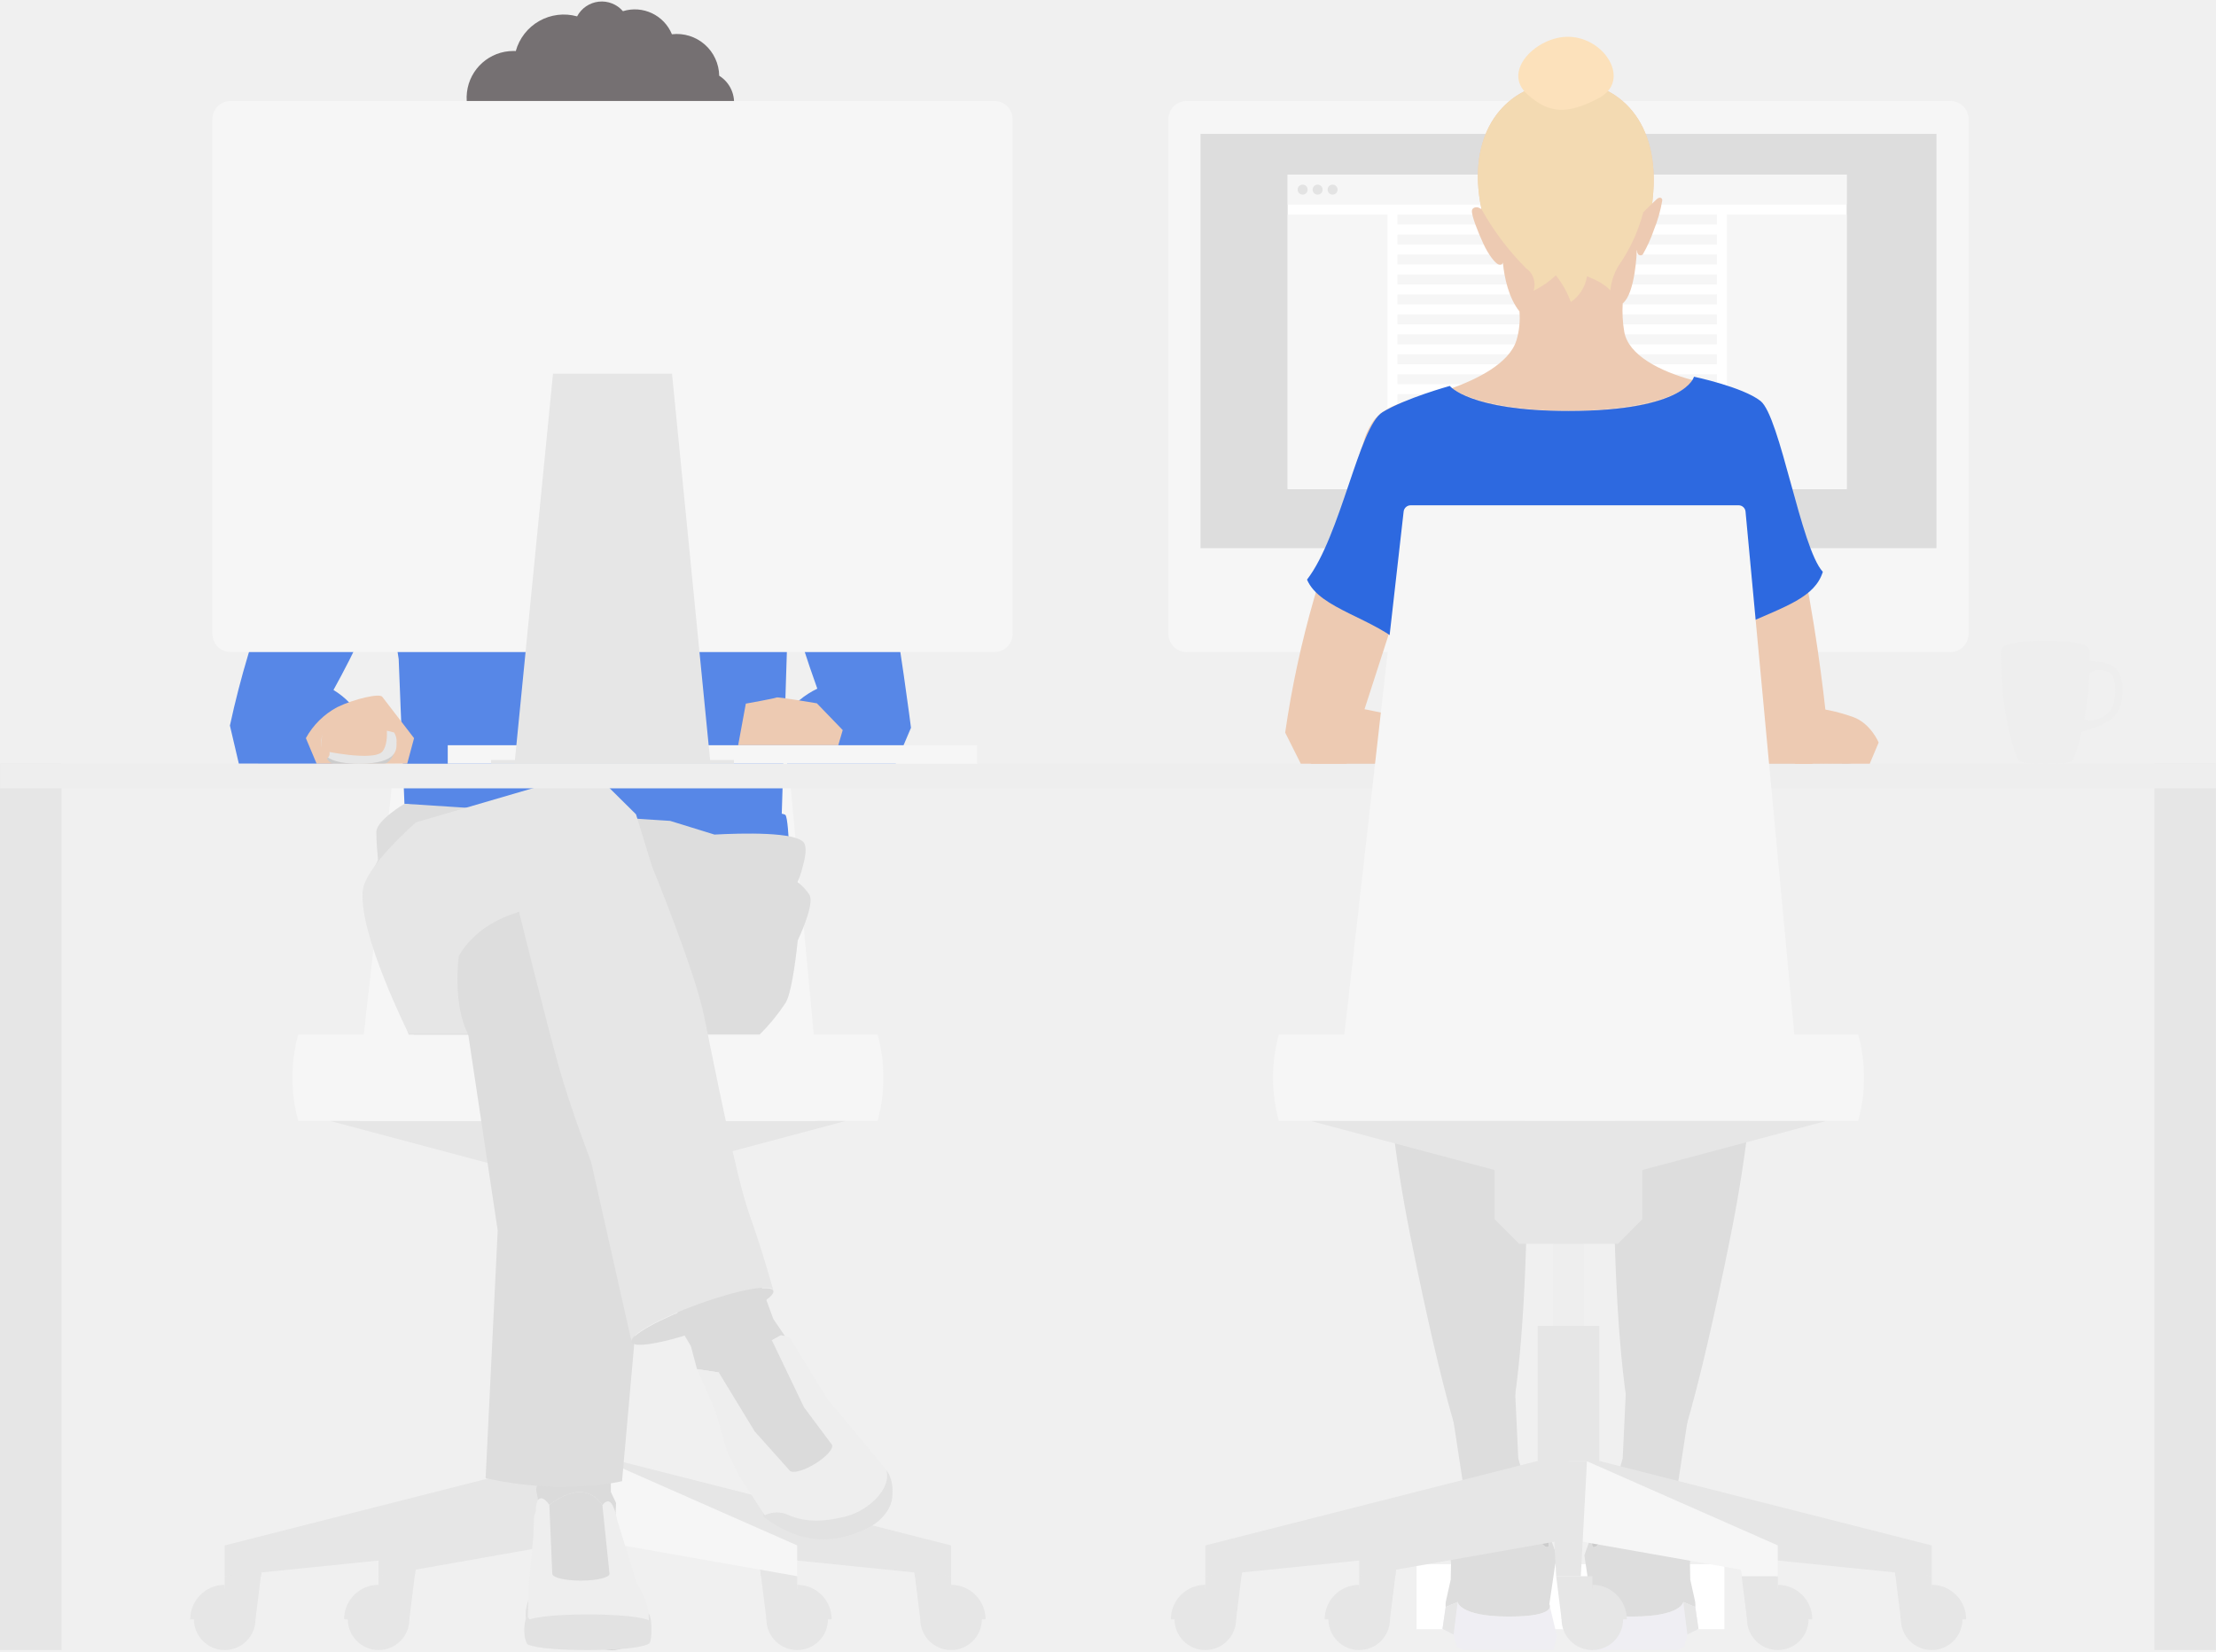
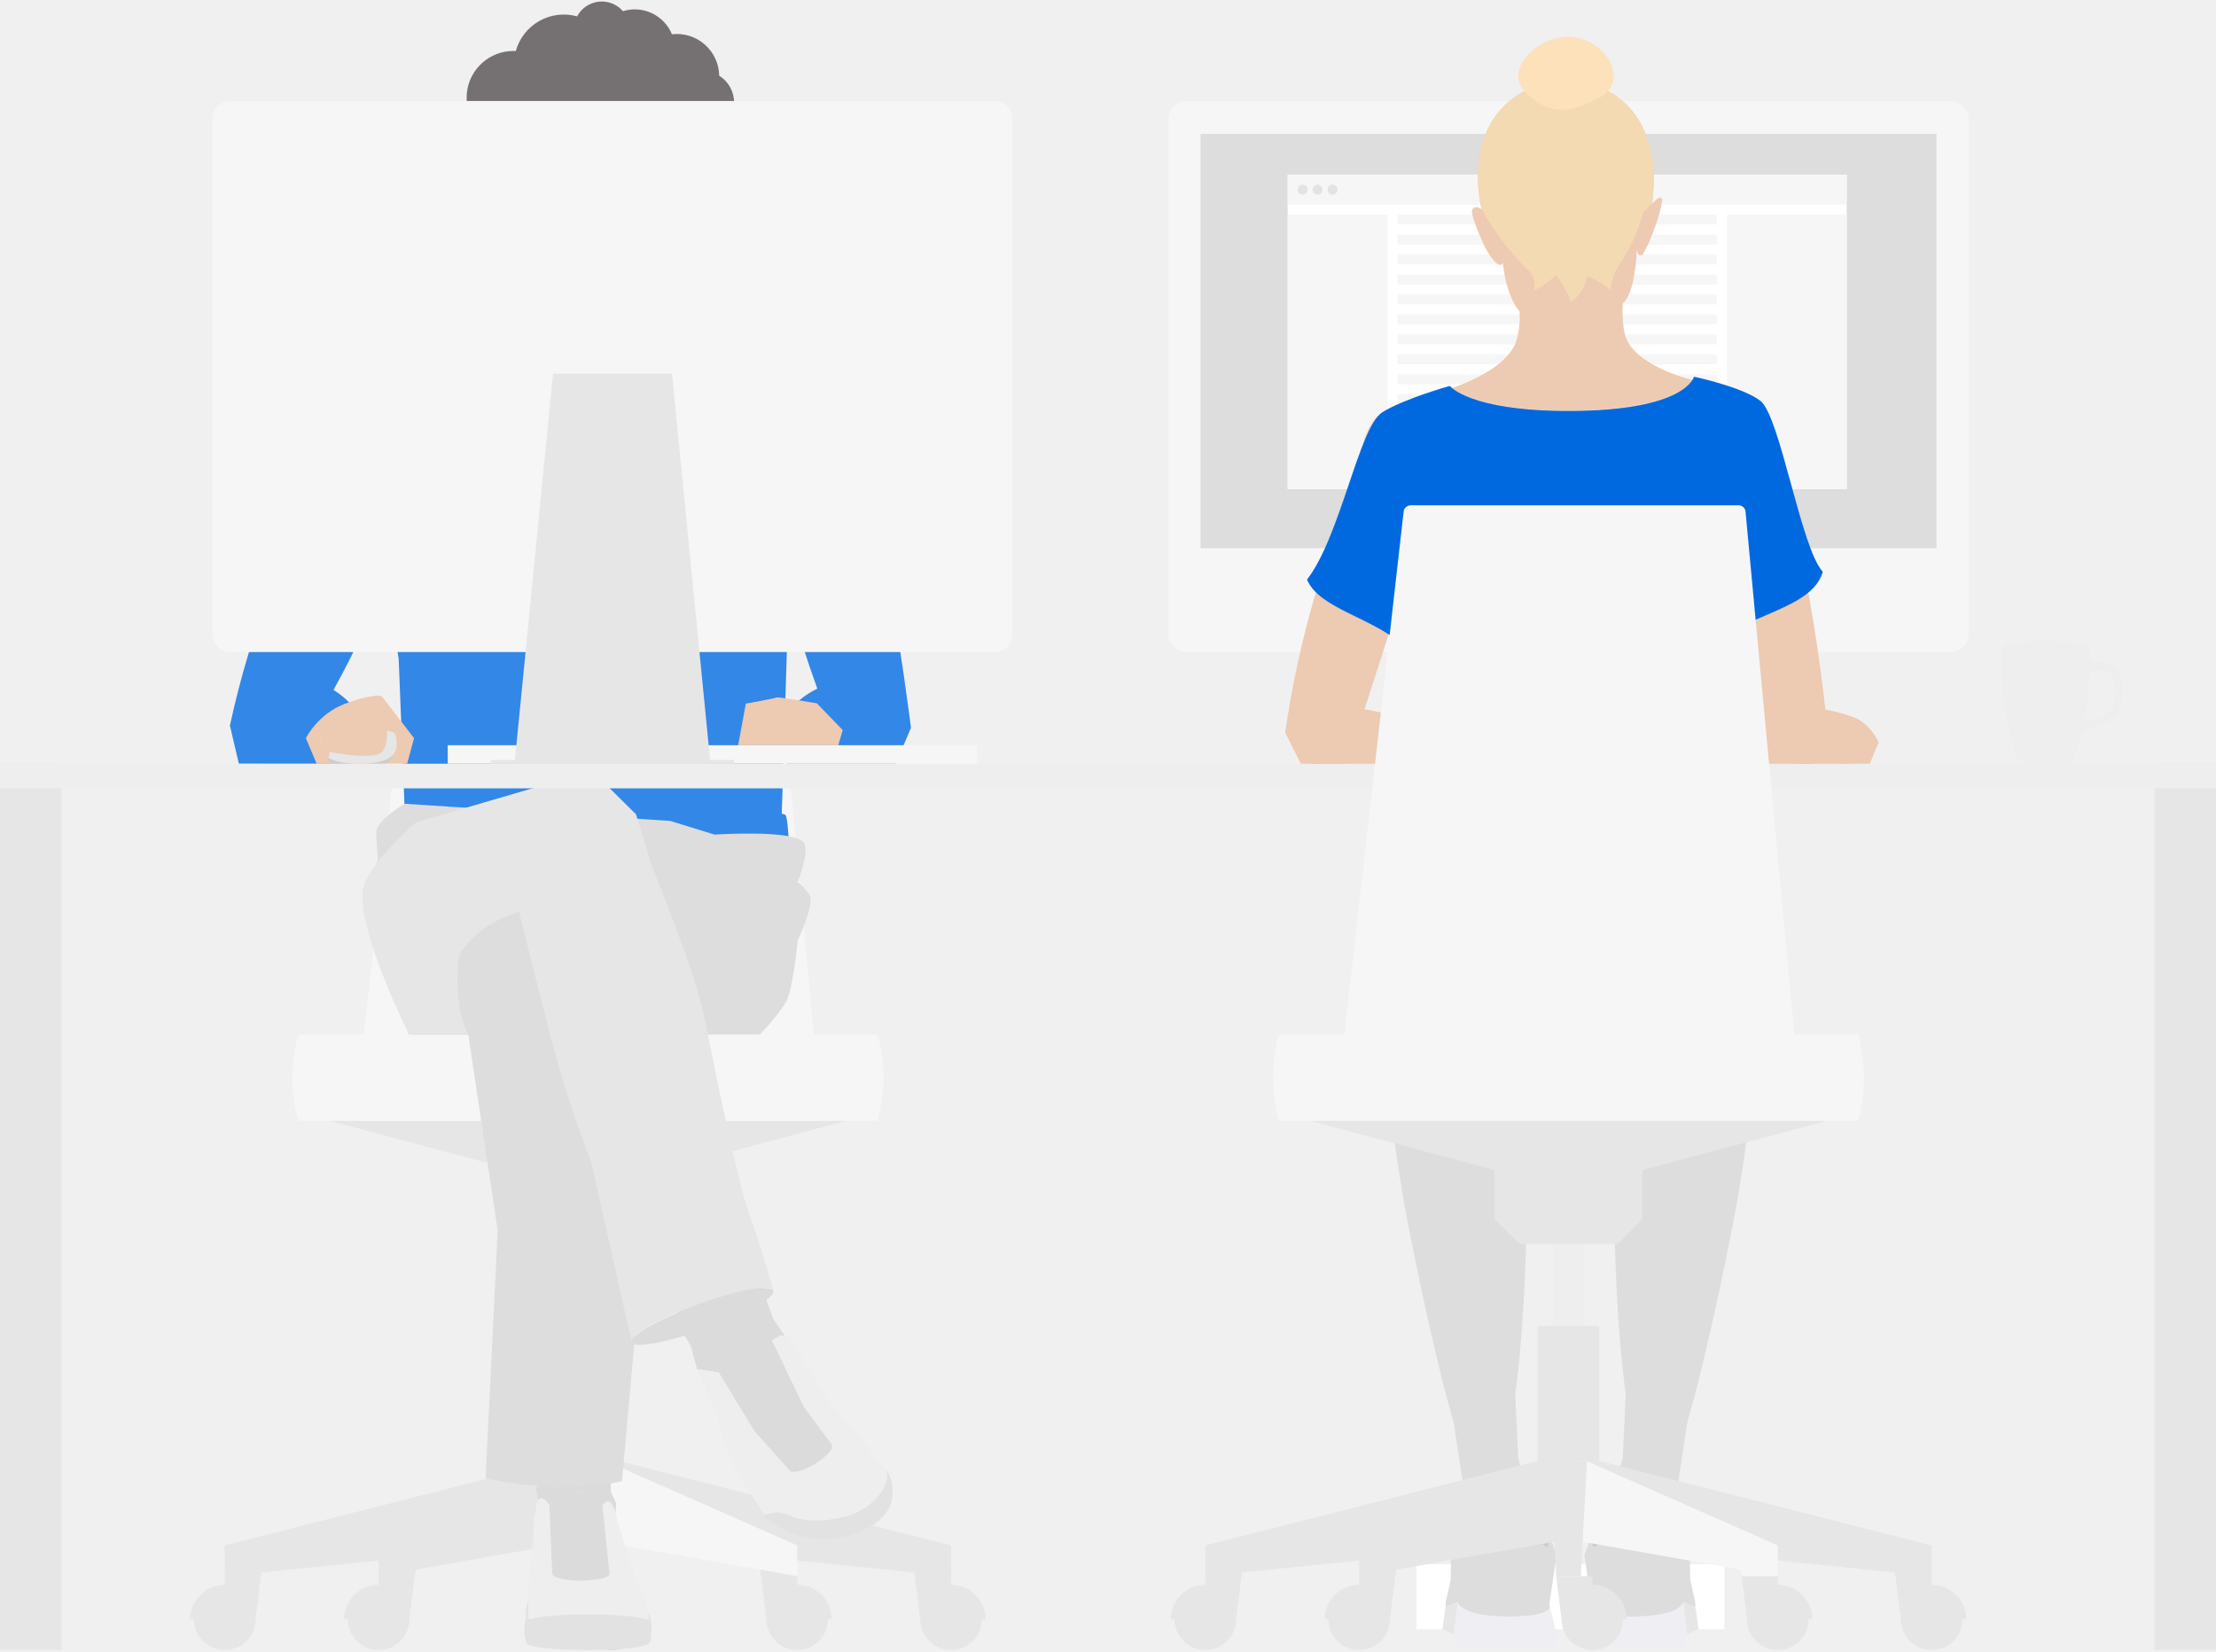
<svg xmlns="http://www.w3.org/2000/svg" width="444" height="331" viewBox="0 0 444 331">
  <g style="isolation: isolate">
    <g>
      <g>
        <circle cx="159.726" cy="324.488" r="6.167" fill="#e6e6e6" />
        <polygon points="159.726 315.855 152.206 313.644 153.559 324.488 159.726 324.488 159.726 315.855" fill="#e6e6e6" />
        <path d="M159.726,317.582h0a6.907,6.907,0,0,1,6.907,6.907h-6.907Z" fill="#e6e6e6" />
        <polygon points="159.726 315.855 152.482 315.855 152.206 313.644 159.726 315.855" fill="#e6e6e6" />
      </g>
      <rect x="114.707" y="249.256" width="6.167" height="24.666" fill="#eee" />
      <polygon points="132.591 224.589 102.991 224.589 65.991 224.589 102.991 234.456 102.991 244.323 107.924 249.256 127.657 249.256 132.591 244.323 132.591 234.456 169.59 224.589 132.591 224.589" fill="#e6e6e6" />
      <g>
        <circle cx="122.569" cy="324.488" r="6.167" fill="#ccc" />
        <polygon points="122.569 315.855 115.325 315.855 116.402 324.488 122.569 324.488 122.569 315.855" fill="#ccc" />
        <path d="M122.569,317.582h0a6.907,6.907,0,0,1,6.907,6.907h-6.907Z" fill="#ccc" />
      </g>
      <polygon points="117.791 308.455 45.025 315.855 45.025 309.686 117.791 291.189 190.557 309.686 190.557 315.855 117.791 308.455" fill="#e6e6e6" />
      <polygon points="117.791 291.189 117.791 308.455 75.856 315.855 75.856 309.686 117.791 291.189" fill="#e6e6e6" />
      <polygon points="117.791 291.189 117.791 308.455 159.726 315.855 159.726 309.686 117.791 291.189" fill="#f6f6f6" />
      <g>
        <circle cx="45.025" cy="324.488" r="6.167" fill="#e6e6e6" />
        <polygon points="45.025 315.855 52.425 314.601 51.191 324.488 45.025 324.488 45.025 315.855" fill="#e6e6e6" />
        <path d="M45.025,317.582h0a6.907,6.907,0,0,0-6.907,6.907h6.907Z" fill="#e6e6e6" />
        <polygon points="45.025 315.855 52.268 315.855 52.425 314.601 45.025 315.855" fill="#e6e6e6" />
      </g>
      <g>
        <circle cx="75.856" cy="324.488" r="6.167" fill="#e6e6e6" />
        <polygon points="75.849 315.855 83.368 313.646 82.016 324.488 75.849 324.488 75.849 315.855" fill="#e6e6e6" />
        <path d="M75.849,317.582h0a6.907,6.907,0,0,0-6.907,6.907h6.907Z" fill="#e6e6e6" />
        <polygon points="75.856 315.855 83.092 315.855 83.368 313.646 75.856 315.855" fill="#e6e6e6" />
      </g>
      <g>
        <circle cx="190.557" cy="324.488" r="6.167" fill="#e6e6e6" />
        <polygon points="190.557 315.855 183.157 314.601 184.39 324.488 190.557 324.488 190.557 315.855" fill="#e6e6e6" />
        <path d="M190.557,317.582h0a6.907,6.907,0,0,1,6.907,6.907h-6.907Z" fill="#e6e6e6" />
        <polygon points="190.557 315.855 183.314 315.855 183.157 314.601 190.557 315.855" fill="#e6e6e6" />
      </g>
      <rect x="111.624" y="265.683" width="12.333" height="27.133" fill="#e6e6e6" />
      <polygon points="120.257 315.855 115.324 315.855 114.091 292.816 121.491 292.816 120.257 315.855" fill="#ccc" />
      <path d="M176.99,215.956a31.354,31.354,0,0,0-1.158-8.633H59.749a32.764,32.764,0,0,0,0,17.266H175.832A31.354,31.354,0,0,0,176.99,215.956Z" fill="#f6f6f6" />
      <path d="M164.542,223.361a1.105,1.105,0,0,1-1.119,1.228H72.158a1.079,1.079,0,0,1-1.094-1.225l13.7-120.881a1.418,1.418,0,0,1,1.372-1.225h65.777a1.384,1.384,0,0,1,1.348,1.228Z" fill="#f6f6f6" />
    </g>
    <g>
-       <path d="M177.6,114.012c-2.713-14.307-8.234-32.158-8.234-32.158l-8.28-7.212-28.579-8.814-29.38,3.205L73.21,81.587l-5.342,5.075s-7.683,16.62-13.272,30.384A186.312,186.312,0,0,0,46.066,145.4l1.792,7.645,10.108.013,0-.007,12.821.007,1.841-8.6a15.814,15.814,0,0,0-5.81-6.193c4.219-7.647,8.7-16.829,10.327-23.889l2.737,17.7,1.153,29,75.262,12.8.08-2.546.087-2.8,1.57-.056s-.215-4.879-.7-5.2a2.428,2.428,0,0,0-.7-.214l.075-2.42.322-10.244.68,2.669h21.741l3.075-7.225S180.311,128.319,177.6,114.012Zm-20.346,29.464.627-19.955.268-3.279c1.545,5.942,3.635,12.265,5.608,17.76A16.923,16.923,0,0,0,157.253,143.476Z" fill="#5787e7" />
+       <path d="M177.6,114.012c-2.713-14.307-8.234-32.158-8.234-32.158l-8.28-7.212-28.579-8.814-29.38,3.205L73.21,81.587l-5.342,5.075s-7.683,16.62-13.272,30.384A186.312,186.312,0,0,0,46.066,145.4l1.792,7.645,10.108.013,0-.007,12.821.007,1.841-8.6a15.814,15.814,0,0,0-5.81-6.193c4.219-7.647,8.7-16.829,10.327-23.889l2.737,17.7,1.153,29,75.262,12.8.08-2.546.087-2.8,1.57-.056s-.215-4.879-.7-5.2a2.428,2.428,0,0,0-.7-.214l.075-2.42.322-10.244.68,2.669h21.741l3.075-7.225S180.311,128.319,177.6,114.012Zm-20.346,29.464.627-19.955.268-3.279c1.545,5.942,3.635,12.265,5.608,17.76A16.923,16.923,0,0,0,157.253,143.476Z" fill="#3387e7" />
      <g>
        <polygon points="107.956 301.356 107.41 298.5 108.401 294.546 109.769 292.701 122.383 294.958 122.393 298.971 123.438 301.188 123.257 305.025 107.956 301.356" fill="#dbdbdb" />
        <path d="M107.371,302.8s-.154-2.552,1.087-2.552c.756,0,1.607,1.323,1.607,1.323s3.119-2.6,6.285-2.6a5.464,5.464,0,0,1,4.347,2.693s.425-.8,1.134-.8c1.181,0,1.8,3.638,1.8,3.638l3.922,12.711c.851,1.559,2.457,3.682,2.457,7.466,0,0-2.693,2.741-12.3,2.741-10.854,0-11.941-3.449-11.941-3.449l.189-6.474.9-9.592.142-4.017Z" fill="#eee" />
        <path d="M120.7,301.665a5.464,5.464,0,0,0-4.347-2.693c-3.166,0-6.285,2.6-6.285,2.6l.585,13.8c0,.759,2.567,1.374,5.734,1.374s5.734-.615,5.734-1.374Z" fill="#dbdbdb" />
        <path d="M105.765,323.968l.007-.225h0l.091-3.107a12.915,12.915,0,0,0-.518,2.121,12.148,12.148,0,0,0,.006,1.611Z" fill="#e2e2e2" />
        <path d="M105.351,324.368a8.486,8.486,0,0,0-.295,2.624,5.364,5.364,0,0,0,.567,2.457s1.3,1.206,12.168,1.206,12.262-1.3,12.262-1.3.473-.189.473-2.835-.567-3.213-.567-3.213h-.027a12.491,12.491,0,0,1,.074,1.37s-2.188-1.156-12.215-1.156c-7.558,0-10.634.657-11.691.98a2.353,2.353,0,0,1-.265-.383l-.022-.042-.011-.021-.018-.039,0-.006-.011-.029v0l0-.01Z" fill="#e2e2e2" />
      </g>
      <path d="M109.09,182.37l-18.7-4.63-7.5,29.582H93.821l5.9,39.268L97.3,296.215a74.416,74.416,0,0,0,13.731,1.727c8.815.109,13.6-1.126,13.6-1.126l4.794-53.913Z" fill="#ddd" />
      <path d="M162.088,179.159a10.733,10.733,0,0,0-2.285-2.4l0-.02a17.8,17.8,0,0,0,1.009-2.97c.512-1.805.905-3.933.282-4.864-1.505-2.249-12.449-1.959-17.942-1.665l-8.881-2.742-53.227-3.431S75.4,164.39,75.4,166.744c0,1.867.24,4.546.34,5.575l-3.06,6.49,9.216,28.514h70.3a39.746,39.746,0,0,0,5.163-6.291c1.116-1.766,1.948-7.545,2.483-12.578C160.984,185.975,163.233,180.638,162.088,179.159Z" fill="#ddd" />
      <path d="M144.1,15.175a8.5,8.5,0,0,0-9.475-8.31,8.038,8.038,0,0,0-9.814-4.624,5.594,5.594,0,0,0-9.182,1.038,9.974,9.974,0,0,0-12.285,6.949q-.24-.012-.483-.012a9.368,9.368,0,1,0,8.807,12.564,10.055,10.055,0,0,0,1.289.086,9.949,9.949,0,0,0,3.53-.645,9.446,9.446,0,0,0,4.5,1.134c.279,0,.554-.015.827-.038a8.269,8.269,0,0,0,13.049.492q.242.02.488.027a6.326,6.326,0,1,0,8.747-8.66Z" fill="#757072" />
      <polygon points="177.11 110.166 169.364 81.854 161.084 74.643 157.879 120.85 177.11 110.166" fill="#5c6e99" />
      <polygon points="55.048 116.042 78.552 124.856 73.21 81.587 67.869 86.662 63.595 94.942 55.048 116.042" fill="#5c6e99" />
      <path d="M63.441,153.043l-2.157-5.129a15.6,15.6,0,0,1,6.272-6.2c3.488-1.7,8.5-2.807,9.028-2.091l6.378,8.3-1.378,5.115Z" fill="#edcab2" />
      <path d="M167.958,149.337l.89-3.033-5.177-5.366s-7.846-1.341-8.089-1.166S149.435,141,149.435,141l-1.537,8.34Z" fill="#edcab2" />
      <g>
        <path d="M64.895,151.019s.857,2.025,2.054,2.025h4.974l-.769-2.187Z" fill="#ccc" />
        <path d="M78.951,151.019s-.857,2.025-2.054,2.025H71.923l.769-2.187Z" fill="#ccc" />
        <path d="M71.923,153.043c-7.921,0-7.524-3.06-7.524-4.189a3.19,3.19,0,0,1,.48-2.065,26.377,26.377,0,0,1,14.088,0,3.19,3.19,0,0,1,.48,2.065C79.446,149.984,79.844,153.043,71.923,153.043Z" fill="#e6e6e6" />
      </g>
      <path d="M64.3,150.363s10.729,2.368,12.374.172.416-7.315.416-7.315l-12.419,2.036Z" fill="#edcab2" />
      <circle cx="64.769" cy="150.97" r="1.275" fill="#edcab2" />
      <path d="M126.545,268.978c.471,1.3,7.209.04,15.05-2.807s13.816-6.2,13.346-7.5-7.209-.04-15.05,2.807-13.816,6.2-13.346,7.5" fill="#dbdbdb" />
      <g>
        <polygon points="139.647 274.351 144.022 275.029 154.653 268.582 156.476 267.588 157.303 267.769 154.967 264.354 150.711 252.838 134.115 256.833 135.805 262.673 135.498 264.824 138.418 269.741 139.647 274.351" fill="#dbdbdb" />
        <path d="M177.6,294.636c-1.6-2.149-11.832-14.291-11.832-14.291l-7.593-12.383-1.7-.374-1.823.995-2.445-.187-5.039,2.807-3.147,3.827-4.375-.678,3.688,8.3,2.279,8.056,2.467,5.016,5.15,7.928c7.97,6.015,14.182,5.452,19.567,3.1s5.881-6.122,5.881-6.122S179.446,297.031,177.6,294.636Z" fill="#eee" />
        <path d="M177.6,294.636c1.076,3.875-3.871,8.11-7.9,9.178s-8.079,1.42-11.774-.237a5.474,5.474,0,0,0-4.7.072h0l-.21-.3-.159.509c7.97,6.015,14.55,5.245,19.936,2.9s5.881-6.122,5.881-6.122S179.446,297.031,177.6,294.636Z" fill="#e2e2e2" />
        <path d="M166.678,289.5l-5.58-7.483-6.445-13.439-2.445-1.42-6.272,4.04-1.914,3.827,7.183,11.811,6.972,7.795c.438.725,2.7.165,5.043-1.252S167.116,290.229,166.678,289.5Z" fill="#dbdbdb" />
      </g>
      <path d="M139.891,261.342c7.841-2.846,14.579-4.1,15.05-2.807,0,0-2.137-7.746-4.808-15.224s-7.212-30.716-9.081-39.8S130.636,173.6,130.636,173.6l-3.205-10.417-5.393-5.341H107.131L83.36,164.786s-10.471,9.031-10.684,13.889c-.774,8.585,9.216,28.514,9.216,28.514H93.821l-1.076-4.347,4.209-14.017,7.014-6.187s5.566,22.48,7.97,31.027,6.5,19.193,6.5,19.193l8.1,35.987C126.075,267.547,132.05,264.189,139.891,261.342Z" fill="#e6e6e6" />
      <path d="M103.969,182.772c-9.115,2.561-12.046,8.857-12.046,8.857s-1.324,9.529,1.9,15.694c2.893,5.535,7.782-15.644,7.782-15.644Z" fill="#ddd" />
    </g>
    <g>
      <rect x="431.662" y="153.057" width="12.333" height="177.598" fill="#e6e6e6" />
      <rect y="153.057" width="12.333" height="177.598" fill="#e6e6e6" />
      <g>
        <path d="M358.384,151.019s.857,2.025,2.054,2.025h4.974l-.769-2.187Z" fill="#ccc" />
        <path d="M372.44,151.019s-.857,2.025-2.054,2.025h-4.974l.769-2.187Z" fill="#ccc" />
        <path d="M365.412,153.043c-7.921,0-7.524-3.06-7.524-4.189a3.19,3.19,0,0,1,.48-2.065,26.377,26.377,0,0,1,14.088,0,3.19,3.19,0,0,1,.48,2.065C372.936,149.984,373.333,153.043,365.412,153.043Z" fill="#e6e6e6" />
      </g>
      <g>
        <rect x="234.098" y="20.229" width="160.332" height="110.434" rx="3.669" ry="3.669" fill="#f6f6f6" />
        <polygon points="333.893 153.043 294.635 153.043 296.842 130.663 331.686 130.663 333.893 153.043" fill="#e6e6e6" />
        <rect x="240.538" y="26.822" width="147.453" height="83.028" fill="#ddd" />
        <rect x="289.934" y="152.303" width="48.66" height="0.74" fill="#e6e6e6" />
      </g>
      <rect x="0.005" y="153.043" width="443.995" height="4.933" fill="#eee" />
      <rect x="262.98" y="149.357" width="106.066" height="3.7" fill="#e6e6e6" />
      <rect x="89.71" y="149.337" width="106.066" height="3.7" fill="#f6f6f6" />
      <g>
        <rect x="42.558" y="20.229" width="160.332" height="110.434" rx="3.669" ry="3.669" fill="#f6f6f6" />
        <polygon points="142.353 153.043 103.095 153.043 110.8 74.896 134.648 74.896 142.353 153.043" fill="#e6e6e6" />
        <rect x="98.394" y="152.303" width="48.66" height="0.74" fill="#e6e6e6" />
      </g>
      <path d="M418.672,132.444c.04-1.466.1-2.33-.263-2.705-.814-.847-4.322-1.361-8.574-1.361s-7.76.515-8.574,1.361c-.457.476-.242,1.734-.242,4.009,0,8.951,2.685,17.9,3.506,18.686.787.751,3.931.6,5.311.6s4.524.154,5.311-.6c.389-.371,1.2-2.576,1.938-5.746h0c3.982-1.434,8.2-1.956,8.2-8.352C425.28,132.442,421.513,132.778,418.672,132.444Zm.044,12.008a2.644,2.644,0,0,1-1.1-.305,58.687,58.687,0,0,0,1.013-9.087,2.708,2.708,0,0,1,2.1-.827c1.952.174,3.049.684,3.049,4.2C423.779,141.655,422.809,143.809,418.716,144.452Z" fill="#eee" />
    </g>
    <g>
      <rect x="258" y="35" width="112" height="63" fill="#fff" />
      <rect x="258" y="43" width="20" height="55" fill="#f6f6f6" />
      <rect x="280" y="43" width="64" height="2" fill="#f6f6f6" />
      <rect x="280" y="47" width="64" height="2" fill="#f6f6f6" />
      <rect x="280" y="51" width="64" height="2" fill="#f6f6f6" />
      <rect x="280" y="55" width="64" height="2" fill="#f6f6f6" />
      <rect x="280" y="59" width="64" height="2" fill="#f6f6f6" />
      <rect x="280" y="63" width="64" height="2" fill="#f6f6f6" />
      <rect x="280" y="67" width="64" height="2" fill="#f6f6f6" />
      <rect x="280" y="71" width="64" height="2" fill="#f6f6f6" />
      <rect x="280" y="75" width="64" height="2" fill="#f6f6f6" />
      <rect x="280" y="79" width="64" height="2" fill="#f6f6f6" />
      <rect x="346" y="43" width="24" height="55" fill="#f6f6f6" />
      <rect x="258" y="35" width="112" height="6" fill="#f6f6f6" />
      <circle cx="261" cy="38" r="1" fill="#ebebeb" style="mix-blend-mode: multiply" />
      <circle cx="264" cy="38" r="1" fill="#ebebeb" style="mix-blend-mode: multiply" />
      <circle cx="267" cy="38" r="1" fill="#ebebeb" style="mix-blend-mode: multiply" />
    </g>
    <g>
      <path d="M262.7,153.043c-3.386-4.289-2.736-8.582-.4-11.546,2.709-3.443,7.326,3.244,7.99.09.041-.2,13.7,2.682,13.657,2.878v8.578Z" fill="#edcab2" />
      <path d="M281.006,153.043l-.828-3.913,4.816-6.923s7.3-1.731,7.525-1.5,5.719,1.58,5.719,1.58l1.43,10.76Z" fill="#f9d4b9" />
      <path d="M374.621,153.043l1.788-4.252s-1.605-3.884-5.2-5.139c-3.015-1.053-7.045-1.991-7.484-1.4l-4.547,5.538.4,5.25Z" fill="#edcab2" />
      <path d="M292.671,311.954c2.064.664,4.095-5.53,5.361-6.079a15.363,15.363,0,0,1,5.783-.929c2.491,0,4.264,3.208,4.264,3.208s1.171,2.047,2.026,1.889-.95-6.047-.95-6.047-2.153-1.836-3.8-1.33c0,0-1.71-3.039-3.673-3.039,0,0-3.546-.317-4.939.823a5.051,5.051,0,0,0-1.71,2.406,3.366,3.366,0,0,0-1.583.57c-.292.292-1.27,1.681-1.9,2.6C291.548,306.024,291.489,311.574,292.671,311.954Z" fill="#ccc" />
      <path d="M302.777,196.08c5.253,17.268,3.594,85.429-2.008,94.877l-7.5.209s-3.639-8.34-10.678-43.445S278.1,194.23,278.1,194.23Z" fill="#ddd" />
      <polygon points="290.669 281.14 293.658 300.765 292.437 305.501 292.619 309.338 294.545 312.713 308.084 305.357 308.465 302.813 307.474 298.859 305.751 297.678 304.2 292.211 303.202 270.99 290.669 281.14" fill="#ddd" />
      <polygon points="293.425 310.155 293.541 313.876 289.704 316.318 288.077 319.341 288.658 320.969 295.634 323.992 306.913 324.108 309.238 322.364 309.471 321.201 311.099 320.039 311.564 317.713 310.983 315.853 309.238 313.527 308.89 310.969 309.006 309.003 308.308 307.481 308.076 304.807 293.425 310.155" fill="#f9d4b9" />
      <rect x="283.828" y="313.45" width="32.477" height="13.022" fill="#fff" />
      <path d="M310.542,321.973c-.068.722-1.2,1.97-8.225,1.97-9.878,0-10.258-2.913-10.258-2.913l-2.406,1.013-.633,4.369,2.216,1.14.633,2.469,1.33.633h18.046l.7-2.849Z" fill="#efeef3" />
      <g>
        <path d="M293.23,303.688l.073-.09Z" fill="#a9deef" />
        <path d="M293.13,303.816l.091-.117Z" fill="#a9deef" />
        <path d="M293.027,303.95l.072-.094Z" fill="#a9deef" />
        <path d="M293.325,303.571l.051-.06Z" fill="#a9deef" />
        <path d="M311.878,311.659,309.156,304s1.8,5.889.95,6.047-2.026-1.889-2.026-1.889-1.773-3.208-4.264-3.208a15.363,15.363,0,0,0-5.783.929c-1.266.549-3.3,6.742-5.361,6.079-1.182-.38-1.123-5.93-1.123-5.93.157-.227.334-.482.517-.742-.568.807-1.083,1.564-1.083,1.564l-.57,3.039.317,3.356-.063,3.293-.886,3.989a4.575,4.575,0,0,0-.127,1.52l2.406-1.013s.38,2.913,10.258,2.913,8.105-2.469,8.105-2.469Z" fill="#ddd" />
        <path d="M293.4,303.488c.021-.023.04-.044.057-.061C293.436,303.444,293.416,303.465,293.4,303.488Z" fill="#a9deef" />
        <path d="M292.508,304.659l.1-.144Z" fill="#a9deef" />
        <path d="M292.226,305.055l.112-.158Z" fill="#a9deef" />
        <path d="M292.089,305.249l.107-.151Z" fill="#a9deef" />
        <path d="M292.9,304.115l.089-.119Z" fill="#a9deef" />
        <path d="M292.357,304.87l.129-.18Z" fill="#a9deef" />
        <path d="M292.769,304.3l.115-.157Z" fill="#a9deef" />
        <path d="M292.647,304.467l.092-.127Z" fill="#a9deef" />
      </g>
      <polygon points="291.236 327.552 292.059 321.03 289.653 322.043 289.02 326.412 291.236 327.552" fill="#e6e6e6" />
      <path d="M336.656,311.954c-2.064.664-4.095-5.53-5.361-6.079a15.363,15.363,0,0,0-5.783-.929c-2.491,0-4.264,3.208-4.264,3.208s-1.171,2.047-2.026,1.889.95-6.047.95-6.047,2.153-1.836,3.8-1.33c0,0,1.71-3.039,3.673-3.039,0,0,3.546-.317,4.939.823a5.051,5.051,0,0,1,1.71,2.406,3.366,3.366,0,0,1,1.583.57c.292.292,1.27,1.681,1.9,2.6C337.779,306.024,337.838,311.574,336.656,311.954Z" fill="#ccc" />
      <path d="M326.55,196.08c-5.253,17.268-3.594,85.429,2.008,94.877l7.5.209s3.639-8.34,10.678-43.445,4.491-53.491,4.491-53.491Z" fill="#ddd" />
      <polygon points="338.658 281.14 335.67 300.765 336.89 305.501 336.709 309.338 334.783 312.713 321.243 305.357 320.862 302.813 321.854 298.859 323.577 297.678 325.128 292.211 326.125 270.99 338.658 281.14" fill="#ddd" />
      <polygon points="335.902 310.155 335.786 313.876 339.623 316.318 341.251 319.341 340.669 320.969 333.693 323.992 322.414 324.108 320.089 322.364 319.856 321.201 318.229 320.039 317.764 317.713 318.345 315.853 320.089 313.527 320.438 310.969 320.322 309.003 321.019 307.481 321.252 304.807 335.902 310.155" fill="#f9d4b9" />
      <rect x="313.022" y="313.45" width="32.477" height="13.022" transform="translate(658.521 639.922) rotate(-180)" fill="#fff" />
      <path d="M318.786,321.973c.068.722,1.2,1.97,8.225,1.97,9.878,0,10.258-2.913,10.258-2.913l2.406,1.013.633,4.369-2.216,1.14-.633,2.469-1.33.633H318.082l-.7-2.849Z" fill="#efeef3" />
      <g>
        <path d="M336.1,303.688l-.073-.09Z" fill="#a9deef" />
        <path d="M336.2,303.816l-.091-.117Z" fill="#a9deef" />
        <path d="M336.3,303.95l-.072-.094Z" fill="#a9deef" />
        <path d="M336,303.571l-.051-.06Z" fill="#a9deef" />
        <path d="M317.449,311.659,320.172,304s-1.8,5.889-.95,6.047,2.026-1.889,2.026-1.889,1.773-3.208,4.264-3.208a15.363,15.363,0,0,1,5.783.929c1.266.549,3.3,6.742,5.361,6.079,1.182-.38,1.123-5.93,1.123-5.93-.157-.227-.334-.482-.517-.742.568.807,1.083,1.564,1.083,1.564l.57,3.039-.317,3.356.063,3.293.886,3.989a4.575,4.575,0,0,1,.127,1.52l-2.406-1.013s-.38,2.913-10.258,2.913-8.105-2.469-8.105-2.469Z" fill="#ddd" />
        <path d="M335.932,303.488c-.021-.023-.04-.044-.057-.061C335.892,303.444,335.911,303.465,335.932,303.488Z" fill="#a9deef" />
        <path d="M336.819,304.659l-.1-.144Z" fill="#a9deef" />
        <path d="M337.1,305.055l-.112-.158Z" fill="#a9deef" />
        <path d="M337.238,305.249l-.107-.151Z" fill="#a9deef" />
        <path d="M336.423,304.115l-.089-.119Z" fill="#a9deef" />
        <path d="M336.97,304.87l-.129-.18Z" fill="#a9deef" />
        <path d="M336.558,304.3l-.115-.157Z" fill="#a9deef" />
        <path d="M336.681,304.467l-.092-.127Z" fill="#a9deef" />
      </g>
      <polygon points="340.308 326.412 338.091 327.552 337.268 321.03 339.674 322.043 340.308 326.412" fill="#e6e6e6" />
      <path d="M300.151,52.951c.564.255.872,0,.966-.327.3,3.024,1.126,7.007,3.325,9.787a15.749,15.749,0,0,1-.6,5.78c-1.443,4.705-8.077,7.853-12.98,9.62,3.724,2.665,12.787,4.546,23.378,4.546,12.641,0,23.106-2.68,24.913-6.174-6.529-1.771-12.883-4.98-13.712-9.689a24.668,24.668,0,0,1-.315-5.7l.037-.028c2.5-2.062,2.787-10.337,2.8-10.732.04.245.073.452.091.558a.658.658,0,0,0,1.084.417,28.473,28.473,0,0,0,2.252-4.976,27.847,27.847,0,0,0,1.668-5.893c-.03-.565-.525-.649-.945-.361-.119.081-.555.493-1.079,1l0,0,.076-.748c1.779-15.789-6.894-23.684-17.012-23.684-13.009,0-20.431,10.813-17.262,25.574h0a3.122,3.122,0,0,0-.639-.334c-.5-.167-1.214.039-1.279.612-.108.962,1.112,4.058,2.224,6.5S299.564,52.687,300.151,52.951Zm28.69-10.012,0,0,0,0Z" fill="#edcab2" />
      <path d="M362.5,119.75c-1.737-9.663-4.191-20.435-5.658-26.641a30.092,30.092,0,0,0-2.252-9.119h0c-.042-.086-.084-.168-.127-.251l-.032-.064q-.109-.21-.222-.407l-.03-.05q-.1-.166-.2-.323l-.025-.042h0A8.129,8.129,0,0,0,353,81.617c-3.087-3.239-3.211-3.009-11.654-4.892-.727-.162-1.458-.343-2.188-.541-1.807,3.494-12.272,6.174-24.913,6.174-10.591,0-19.654-1.881-23.378-4.546-1.614.582-3.041,1.015-4.032,1.3-3.705,1.081-7.727,1.453-10.858,4.344l-.078.074q-.124.118-.241.242c-.036.039-.072.078-.107.117s-.061.064-.089.1h.007c-.06.07-.122.139-.178.212a13.811,13.811,0,0,0-2.133,4.562h0s-5.544,16.187-9.819,30.987A199.839,199.839,0,0,0,257.5,146.8l3.124,6.242h9.241l13.172-40.753.341.682,3.037,8.006s5,21.349,5,26.352c0,4.554,3.674,8.992,3.674,11.508l42.755-.056c-1.223-3.669,2.384-8.006,2.384-11.675s2.537-25.351,2.537-25.351l1.334-3.669,10.044,34.956h1.15l7.825.013,3.074-6.42S365.075,134.1,362.5,119.75Z" fill="#edcab2" />
      <path d="M340.231,147.108c0,18.1,13.978,32.645,13.978,49.992,0,10.141-2.343,15.156-2.343,15.156H279.059A59.915,59.915,0,0,1,277,197.945c0-19.66,14.415-33.4,14.415-50.6Z" fill="#334a80" />
-       <path d="M261.875,116.15C268.617,107.434,272.317,85.44,277,82.6s13.484-5.262,13.484-5.262,3.89,5.016,23.754,5.016c23.687,0,25.167-6.866,25.167-6.866s9.723,2.041,13.32,4.851c3.947,3.083,8.12,29.573,12.5,34.248-1.607,5.113-7.322,6.866-15.923,10.664-9.815,4.335-57.875,4.544-67.618,4.544C275.4,123.755,264.424,122.152,261.875,116.15Z" fill="#2d69e0" />
+       <path d="M261.875,116.15C268.617,107.434,272.317,85.44,277,82.6s13.484-5.262,13.484-5.262,3.89,5.016,23.754,5.016c23.687,0,25.167-6.866,25.167-6.866s9.723,2.041,13.32,4.851c3.947,3.083,8.12,29.573,12.5,34.248-1.607,5.113-7.322,6.866-15.923,10.664-9.815,4.335-57.875,4.544-67.618,4.544C275.4,123.755,264.424,122.152,261.875,116.15Z" fill="#0069e0" />
      <path d="M314.1,16.348c-13.009,0-20.431,10.813-17.262,25.574a53.5,53.5,0,0,0,8.845,11.751l-.026.03a3.916,3.916,0,0,1,1.6,4.563,17.724,17.724,0,0,0,4.471-3.085h0a18.364,18.364,0,0,1,3,5.346,7.679,7.679,0,0,0,3.247-5.169c3.832,1.518,4.659,2.867,4.659,2.867a12.013,12.013,0,0,1,1.671-4.991,33.5,33.5,0,0,0,4.938-10.689l1.791-1.765.076-.748C332.893,24.243,324.22,16.348,314.1,16.348Z" fill="#f3dab2" />
      <path d="M314.334,7.372c7.31.173,12.507,8.823,6.048,12.262s-10.127,3.075-14.373-.739C300.772,14.191,308,7.223,314.334,7.372Z" fill="#fce1bb" />
    </g>
    <g>
      <g>
        <circle cx="356.199" cy="324.488" r="6.167" fill="#e6e6e6" />
        <polygon points="356.199 315.855 348.679 313.644 350.032 324.488 356.199 324.488 356.199 315.855" fill="#e6e6e6" />
        <path d="M356.2,317.582h0a6.907,6.907,0,0,1,6.907,6.907H356.2Z" fill="#e6e6e6" />
        <polygon points="356.199 315.855 348.955 315.855 348.679 313.644 356.199 315.855" fill="#f6f6f6" />
      </g>
      <rect x="311.181" y="249.256" width="6.167" height="24.666" fill="#eee" />
      <path d="M361.015,223.361a1.105,1.105,0,0,1-1.119,1.228H268.631a1.079,1.079,0,0,1-1.094-1.225l13.7-120.881a1.418,1.418,0,0,1,1.372-1.225h65.777a1.384,1.384,0,0,1,1.348,1.228Z" fill="#f6f6f6" />
      <polygon points="329.064 224.589 299.464 224.589 262.464 224.589 299.464 234.456 299.464 244.323 304.397 249.256 324.13 249.256 329.064 244.323 329.064 234.456 366.063 224.589 329.064 224.589" fill="#e6e6e6" />
      <polygon points="241.498 315.855 248.898 314.601 247.665 324.488 241.498 324.488 241.498 315.855" fill="#e6e6e6" />
      <path d="M241.5,317.582h0a6.907,6.907,0,0,0-6.907,6.907H241.5Z" fill="#e6e6e6" />
      <g>
        <circle cx="319.042" cy="324.488" r="6.167" fill="#e6e6e6" />
        <polygon points="319.042 315.855 311.798 315.855 312.875 324.488 319.042 324.488 319.042 315.855" fill="#e6e6e6" />
        <path d="M319.042,317.582h0a6.907,6.907,0,0,1,6.907,6.907h-6.907Z" fill="#e6e6e6" />
      </g>
      <g>
        <circle cx="272.329" cy="324.488" r="6.167" fill="#e6e6e6" />
        <polygon points="272.322 315.855 279.841 313.646 278.489 324.488 272.322 324.488 272.322 315.855" fill="#e6e6e6" />
        <path d="M272.322,317.582h0a6.907,6.907,0,0,0-6.907,6.907h6.907Z" fill="#e6e6e6" />
      </g>
      <polygon points="314.264 308.455 241.498 315.855 241.498 309.686 314.264 291.189 387.03 309.686 387.03 315.855 314.264 308.455" fill="#e6e6e6" />
      <polygon points="314.264 291.189 314.264 308.455 272.329 315.855 272.329 309.686 314.264 291.189" fill="#e6e6e6" />
      <polygon points="314.264 291.189 314.264 308.455 356.199 315.855 356.199 309.686 314.264 291.189" fill="#f6f6f6" />
      <g>
        <circle cx="241.498" cy="324.488" r="6.167" fill="#e6e6e6" />
        <polygon points="241.498 315.855 248.741 315.855 248.898 314.601 241.498 315.855" fill="#e6e6e6" />
      </g>
      <polygon points="272.329 315.855 279.565 315.855 279.841 313.646 272.329 315.855" fill="#e6e6e6" />
      <g>
        <circle cx="387.03" cy="324.488" r="6.167" fill="#e6e6e6" />
        <polygon points="387.03 315.855 379.63 314.601 380.863 324.488 387.03 324.488 387.03 315.855" fill="#e6e6e6" />
        <path d="M387.03,317.582h0a6.907,6.907,0,0,1,6.907,6.907H387.03Z" fill="#e6e6e6" />
        <polygon points="387.03 315.855 379.787 315.855 379.63 314.601 387.03 315.855" fill="#e6e6e6" />
      </g>
      <rect x="308.097" y="265.683" width="12.333" height="27.133" fill="#e6e6e6" />
      <polygon points="316.731 315.855 311.797 315.855 310.564 292.816 317.964 292.816 316.731 315.855" fill="#e6e6e6" />
      <path d="M373.463,215.956a31.354,31.354,0,0,0-1.158-8.633H256.222a32.764,32.764,0,0,0,0,17.266H372.305A31.354,31.354,0,0,0,373.463,215.956Z" fill="#f6f6f6" />
    </g>
  </g>
</svg>
